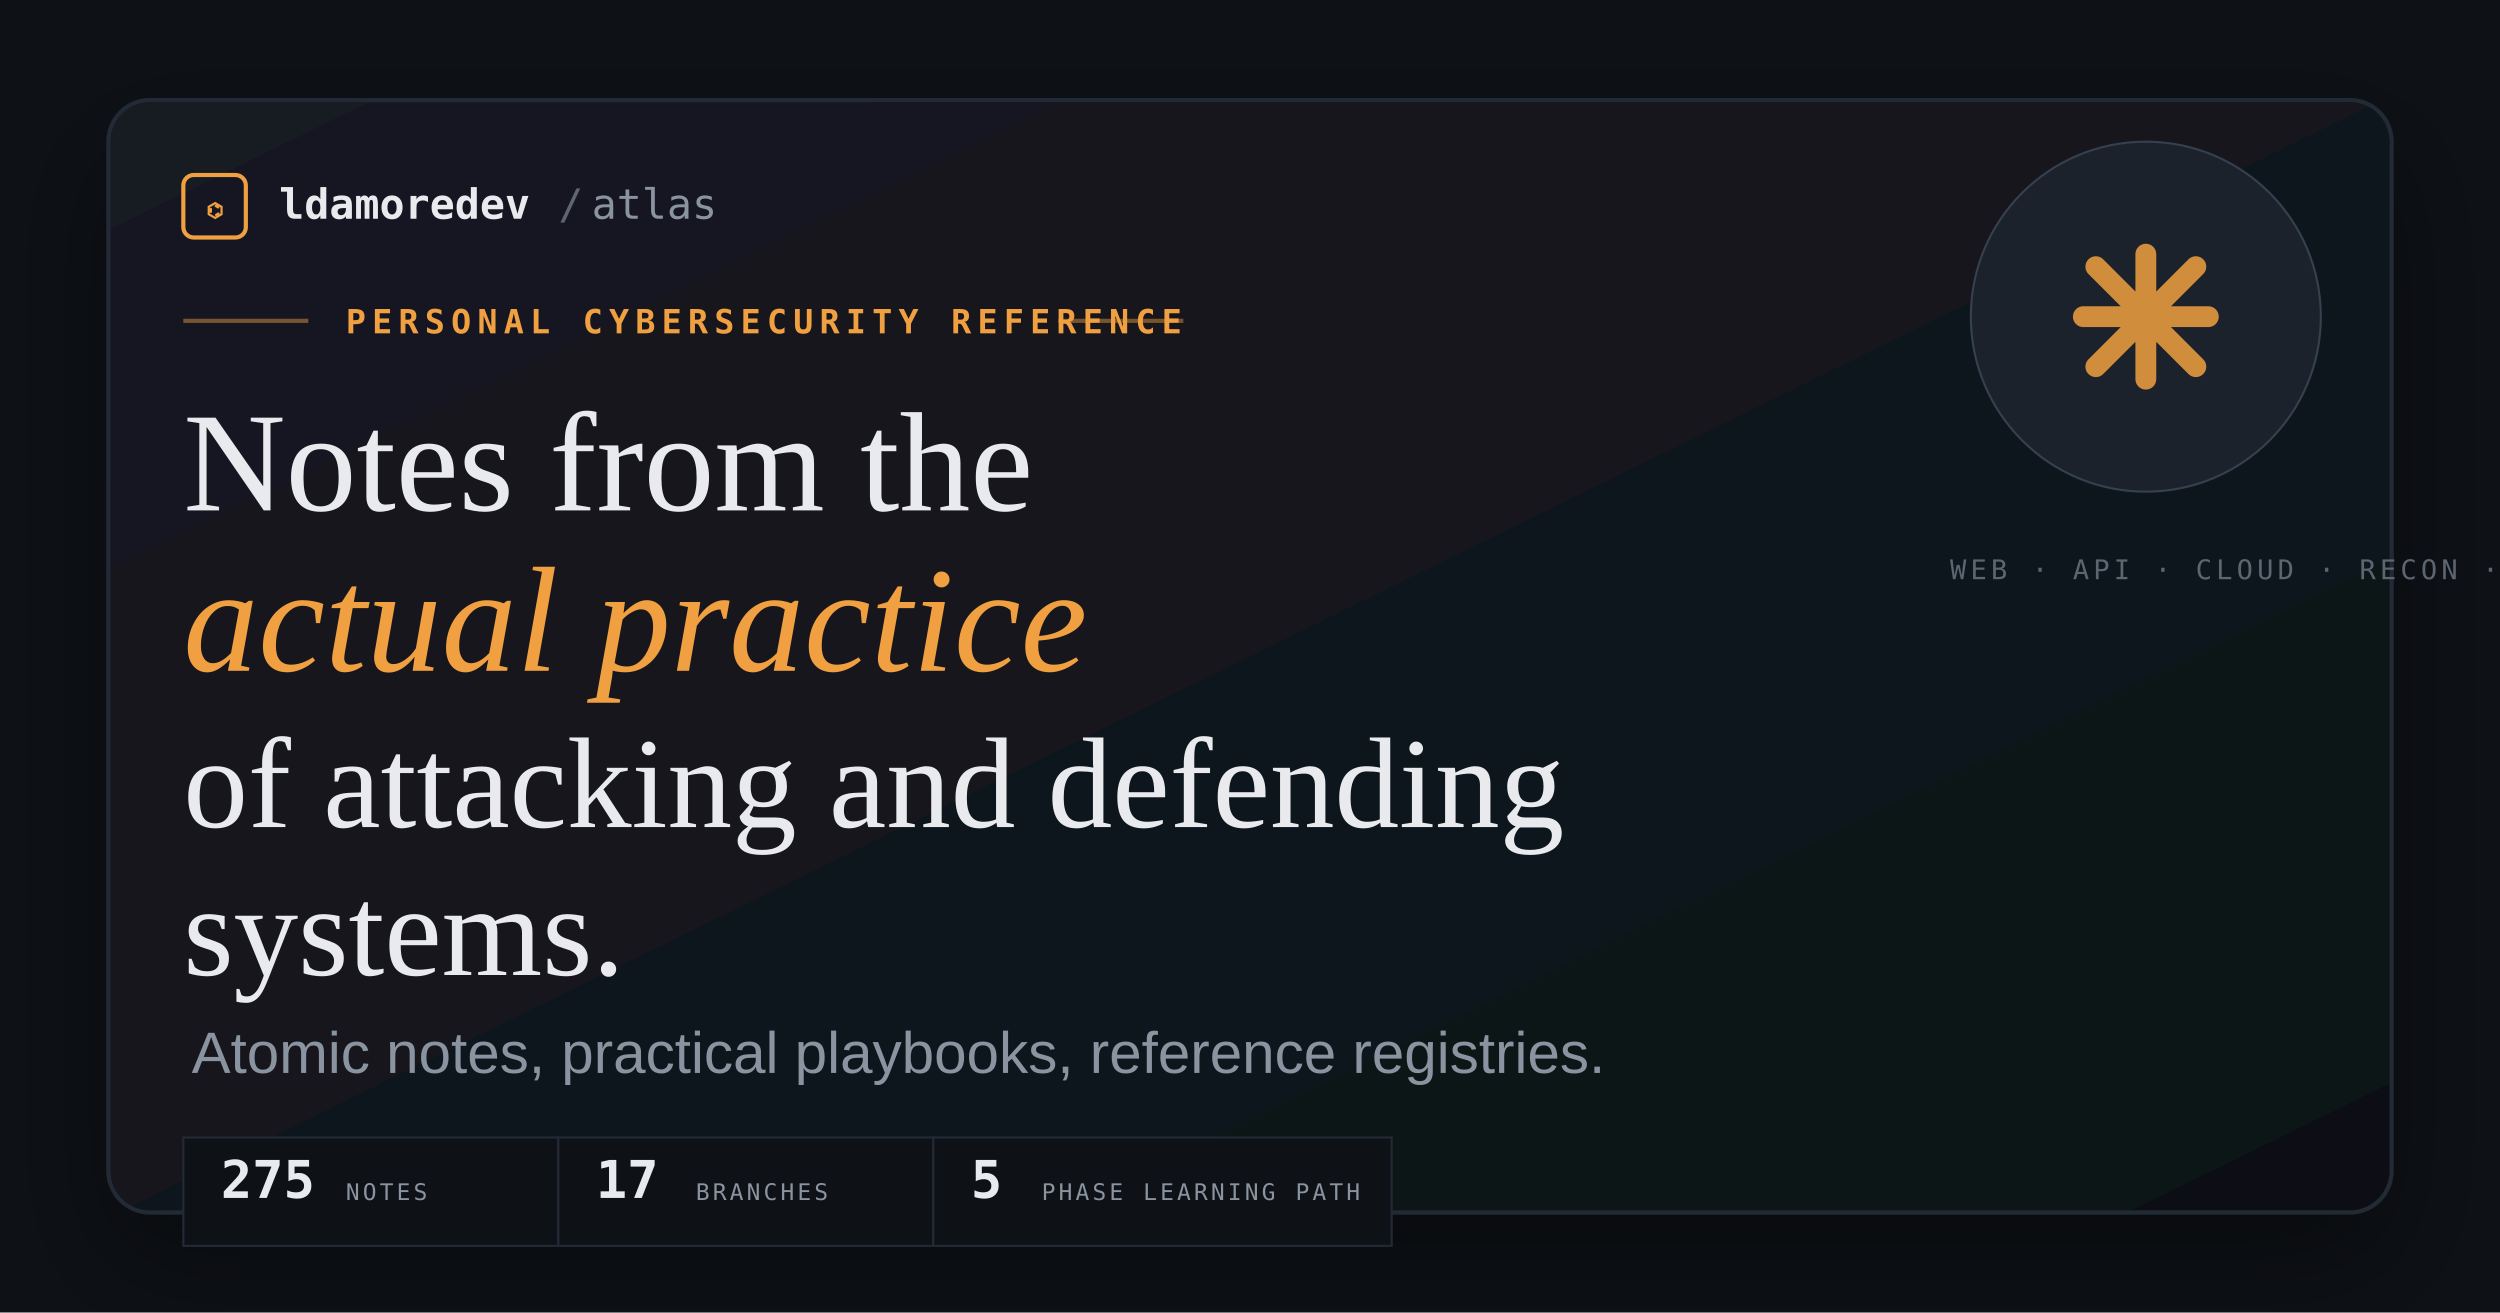
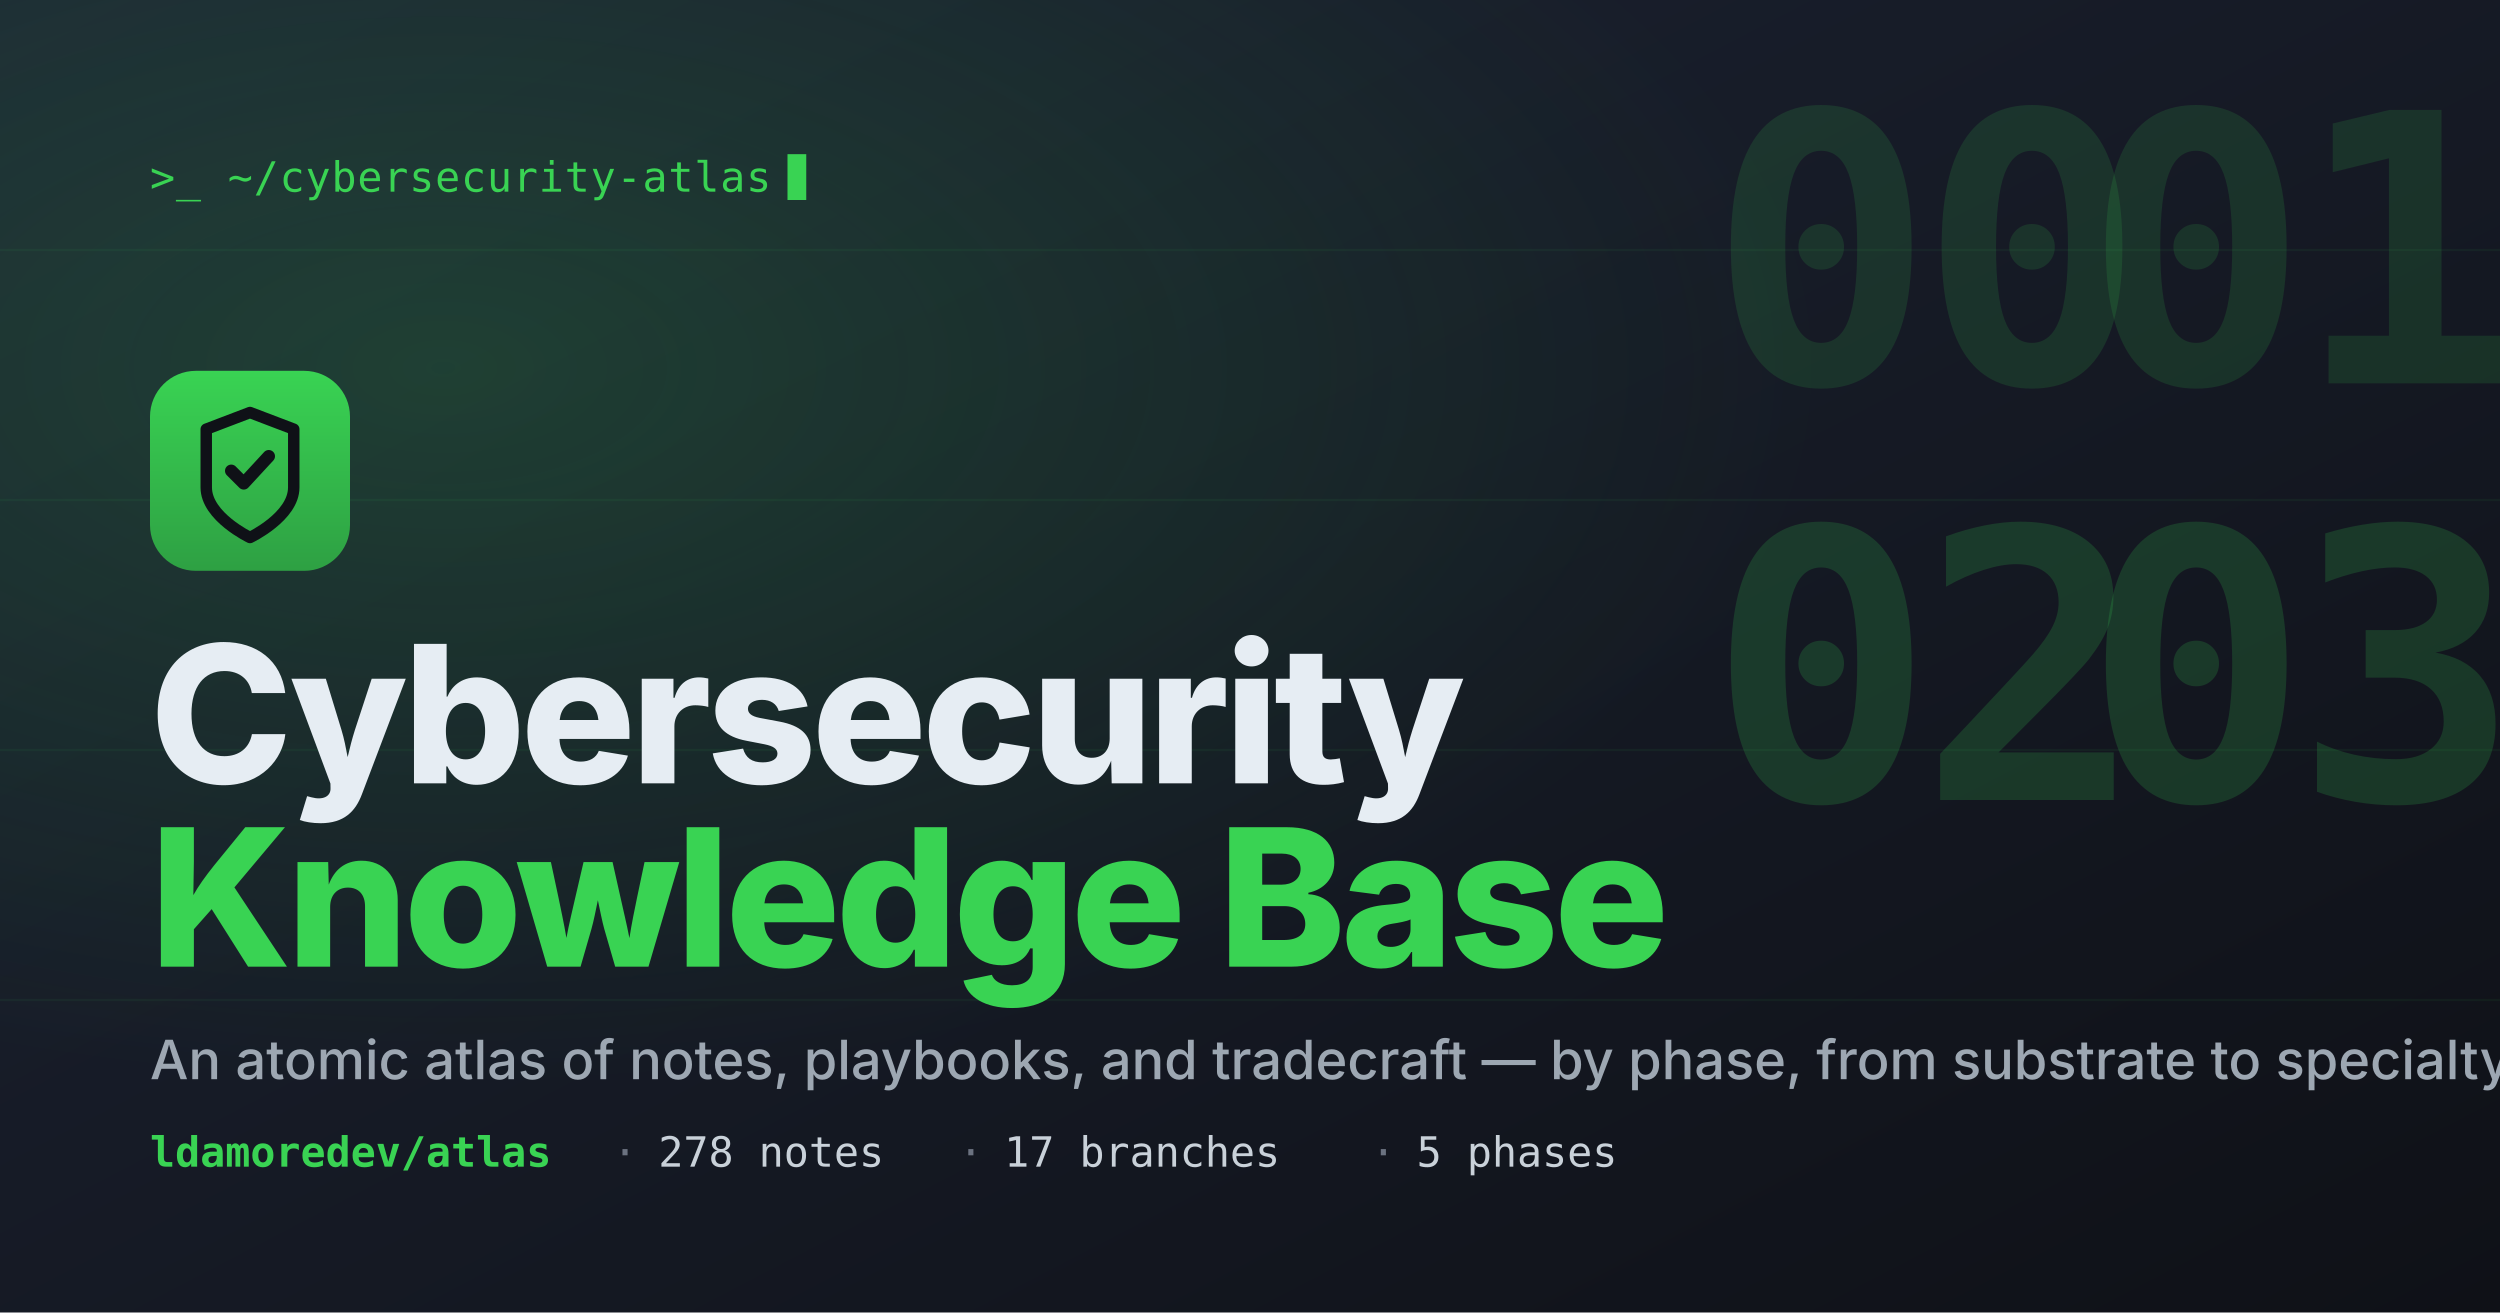
- <svg xmlns="http://www.w3.org/2000/svg" width="1200" height="630" viewBox="0 0 1200 630" role="img" aria-label="ldamoredev atlas cybersecurity reference">
+ <svg xmlns="http://www.w3.org/2000/svg" width="1200" height="630" viewBox="0 0 1200 630" role="img" aria-label="CyberSec Atlas — ldamoredev cybersecurity knowledge base">
  <defs>
-     <linearGradient id="panel" x1="0" y1="0" x2="1" y2="1">
-       <stop offset="0" stop-color="#151a22" />
-       <stop offset="1" stop-color="#0e1116" />
+     <linearGradient id="bg" x1="0" y1="0" x2="1" y2="1">
+       <stop offset="0" stop-color="#1c2333" />
+       <stop offset="1" stop-color="#0f1117" />
    </linearGradient>
-     <filter id="shadow" x="-20%" y="-20%" width="140%" height="140%">
-       <feDropShadow dx="0" dy="24" stdDeviation="28" flood-color="#000000" flood-opacity="0.38" />
-     </filter>
+     <radialGradient id="glow" cx="0.18" cy="0.28" r="0.55">
+       <stop offset="0" stop-color="#39d353" stop-opacity="0.18" />
+       <stop offset="1" stop-color="#39d353" stop-opacity="0" />
+     </radialGradient>
+     <linearGradient id="shield" x1="0" y1="0" x2="0" y2="1">
+       <stop offset="0" stop-color="#39d353" />
+       <stop offset="1" stop-color="#2ea043" />
+     </linearGradient>
  </defs>
-   <rect width="1200" height="630" fill="#0e1116" />
-   <rect x="52" y="48" width="1096" height="534" rx="20" fill="url(#panel)" stroke="#232a35" stroke-width="2" filter="url(#shadow)" />
-   <rect x="88" y="84" width="30" height="30" rx="5" fill="none" stroke="#f0a040" stroke-width="2" />
-   <text x="103" y="105" text-anchor="middle" fill="#f0a040" font-family="ui-monospace, SFMono-Regular, Menlo, monospace" font-size="13" font-weight="700">⌬</text>
-   <text x="134" y="105" fill="#e8eaed" font-family="ui-monospace, SFMono-Regular, Menlo, monospace" font-size="20" font-weight="700">ldamoredev</text>
-   <text x="268" y="105" fill="#5d6571" font-family="ui-monospace, SFMono-Regular, Menlo, monospace" font-size="20">/</text>
-   <text x="284" y="105" fill="#8a93a0" font-family="ui-monospace, SFMono-Regular, Menlo, monospace" font-size="20">atlas</text>
-   <line x1="88" y1="154" x2="148" y2="154" stroke="#f0a040" stroke-opacity="0.45" stroke-width="2" />
-   <text x="166" y="160" fill="#f0a040" font-family="ui-monospace, SFMono-Regular, Menlo, monospace" font-size="16" font-weight="700" letter-spacing="3">PERSONAL CYBERSECURITY REFERENCE</text>
-   <line x1="508" y1="154" x2="568" y2="154" stroke="#f0a040" stroke-opacity="0.45" stroke-width="2" />
-   <text x="88" y="245" fill="#e8eaed" font-family="Georgia, 'Times New Roman', serif" font-size="68" font-weight="500">Notes from the</text>
-   <text x="88" y="322" fill="#f0a040" font-family="Georgia, 'Times New Roman', serif" font-size="72" font-style="italic">actual practice</text>
-   <text x="88" y="397" fill="#e8eaed" font-family="Georgia, 'Times New Roman', serif" font-size="62" font-weight="500">of attacking and defending</text>
-   <text x="88" y="468" fill="#e8eaed" font-family="Georgia, 'Times New Roman', serif" font-size="62" font-weight="500">systems.</text>
-   <text x="92" y="515" fill="#8a93a0" font-family="Arial, system-ui, sans-serif" font-size="28">Atomic notes, practical playbooks, reference registries.</text>
-   <g transform="translate(88 546)">
-     <rect width="180" height="52" fill="#0e1116" stroke="#232a35" />
-     <text x="18" y="29" fill="#e8eaed" font-family="ui-monospace, SFMono-Regular, Menlo, monospace" font-size="25" font-weight="700">275</text>
-     <text x="78" y="30" fill="#8a93a0" font-family="ui-monospace, SFMono-Regular, Menlo, monospace" font-size="11" letter-spacing="1.5">NOTES</text>
-     <rect x="180" width="180" height="52" fill="#0e1116" stroke="#232a35" />
-     <text x="198" y="29" fill="#e8eaed" font-family="ui-monospace, SFMono-Regular, Menlo, monospace" font-size="25" font-weight="700">17</text>
-     <text x="246" y="30" fill="#8a93a0" font-family="ui-monospace, SFMono-Regular, Menlo, monospace" font-size="11" letter-spacing="1.5">BRANCHES</text>
-     <rect x="360" width="220" height="52" fill="#0e1116" stroke="#232a35" />
-     <text x="378" y="29" fill="#e8eaed" font-family="ui-monospace, SFMono-Regular, Menlo, monospace" font-size="25" font-weight="700">5</text>
-     <text x="412" y="30" fill="#8a93a0" font-family="ui-monospace, SFMono-Regular, Menlo, monospace" font-size="11" letter-spacing="1.5">PHASE LEARNING PATH</text>
+   <rect width="1200" height="630" fill="url(#bg)" />
+   <rect width="1200" height="630" fill="url(#glow)" />
+   <g stroke="#39d353" stroke-opacity="0.06" stroke-width="1">
+     <line x1="0" y1="120" x2="1200" y2="120" />
+     <line x1="0" y1="240" x2="1200" y2="240" />
+     <line x1="0" y1="360" x2="1200" y2="360" />
+     <line x1="0" y1="480" x2="1200" y2="480" />
  </g>
-   <circle cx="1030" cy="152" r="84" fill="#1c222b" stroke="#36404e" />
-   <path d="M1000 152h60M1030 122v60M1006 128l48 48M1054 128l-48 48" stroke="#f0a040" stroke-width="10" stroke-linecap="round" opacity="0.85" />
-   <text x="936" y="278" fill="#5d6571" font-family="ui-monospace, SFMono-Regular, Menlo, monospace" font-size="13" letter-spacing="2">WEB · API · CLOUD · RECON · DEFENSE</text>
+   <text x="72" y="92" font-family="JetBrains Mono, ui-monospace, monospace" font-size="20" font-weight="500" fill="#39d353" letter-spacing="0.02em">
+     &gt;_ ~/cybersecurity-atlas
+   </text>
+   <rect x="378" y="74" width="9" height="22" fill="#39d353" />
+   <g transform="translate(72, 178)">
+     <rect width="96" height="96" rx="22" fill="url(#shield)" />
+     <g transform="translate(48, 48)" stroke="#0f1117" stroke-width="6" stroke-linecap="round" stroke-linejoin="round" fill="none">
+       <path d="M0 -28 L21 -20 V8 C21 22 0 32 0 32 C0 32 -21 22 -21 8 V-20 Z" stroke-width="5.5" />
+       <path d="M-9 0 L-3 6 L9 -7" stroke-width="6" />
+     </g>
+   </g>
+   <text x="72" y="376" font-family="Inter, -apple-system, sans-serif" font-size="92" font-weight="800" fill="#e6edf3" letter-spacing="-0.025em">Cybersecurity</text>
+   <text x="72" y="464" font-family="Inter, -apple-system, sans-serif" font-size="92" font-weight="800" fill="#39d353" letter-spacing="-0.025em">Knowledge Base</text>
+   <text x="72" y="518" font-family="Inter, -apple-system, sans-serif" font-size="26" font-weight="500" fill="#9da7b2">
+     An atomic atlas of notes, playbooks, and tradecraft — by phase, from substrate to specialty.
+   </text>
+   <g transform="translate(72, 560)" font-family="JetBrains Mono, ui-monospace, monospace" font-size="20">
+     <text x="0" y="0" fill="#39d353" font-weight="600">ldamoredev/atlas</text>
+     <text x="222" y="0" fill="#6b7280">·</text>
+     <text x="244" y="0" fill="#c9d1d9" font-weight="500">278 notes</text>
+     <text x="388" y="0" fill="#6b7280">·</text>
+     <text x="410" y="0" fill="#c9d1d9" font-weight="500">17 branches</text>
+     <text x="586" y="0" fill="#6b7280">·</text>
+     <text x="608" y="0" fill="#c9d1d9" font-weight="500">5 phases</text>
+   </g>
+   <g transform="translate(820, 184)" font-family="JetBrains Mono, ui-monospace, monospace" font-weight="700" fill="#39d353" fill-opacity="0.14" font-size="180" letter-spacing="-0.04em">
+     <text x="0" y="0">00</text>
+     <text x="180" y="0">01</text>
+   </g>
+   <g transform="translate(820, 384)" font-family="JetBrains Mono, ui-monospace, monospace" font-weight="700" fill="#39d353" fill-opacity="0.18" font-size="180" letter-spacing="-0.04em">
+     <text x="0" y="0">02</text>
+     <text x="180" y="0">03</text>
+   </g>
</svg>
